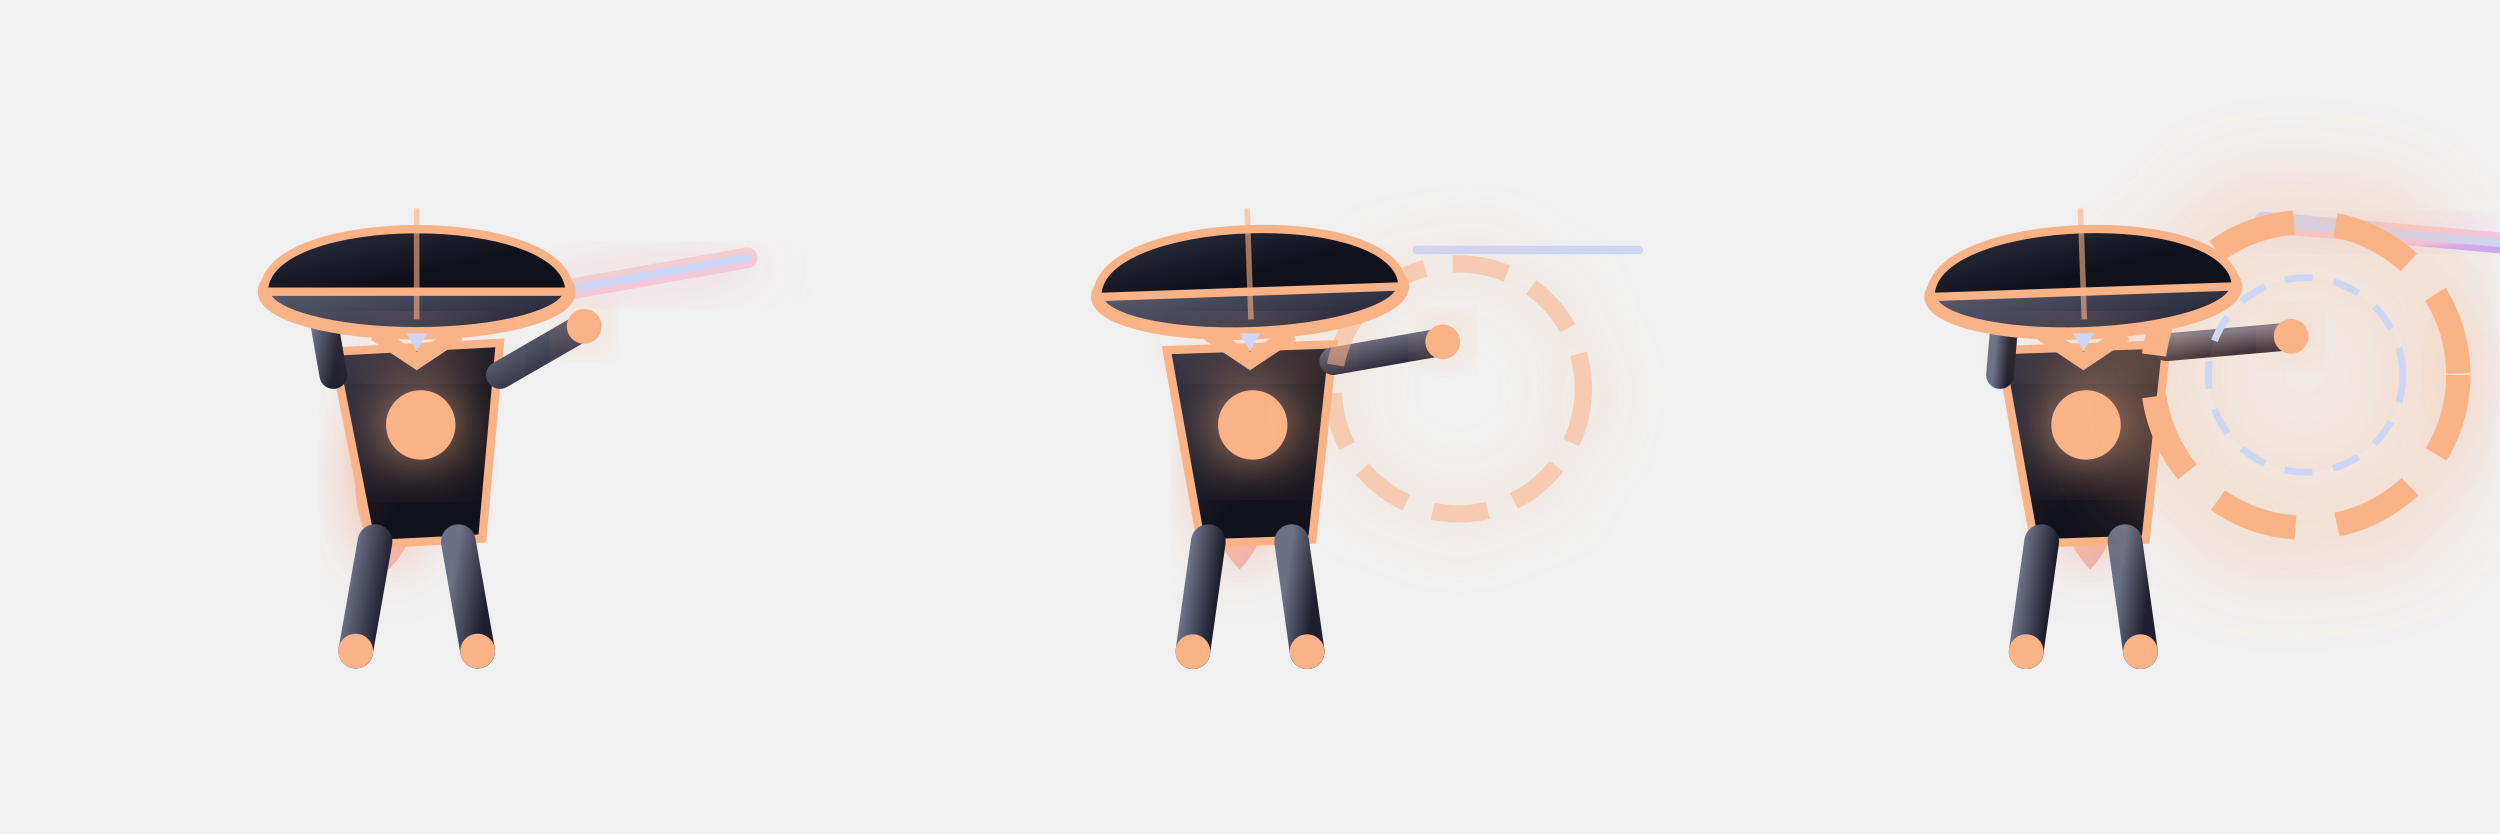
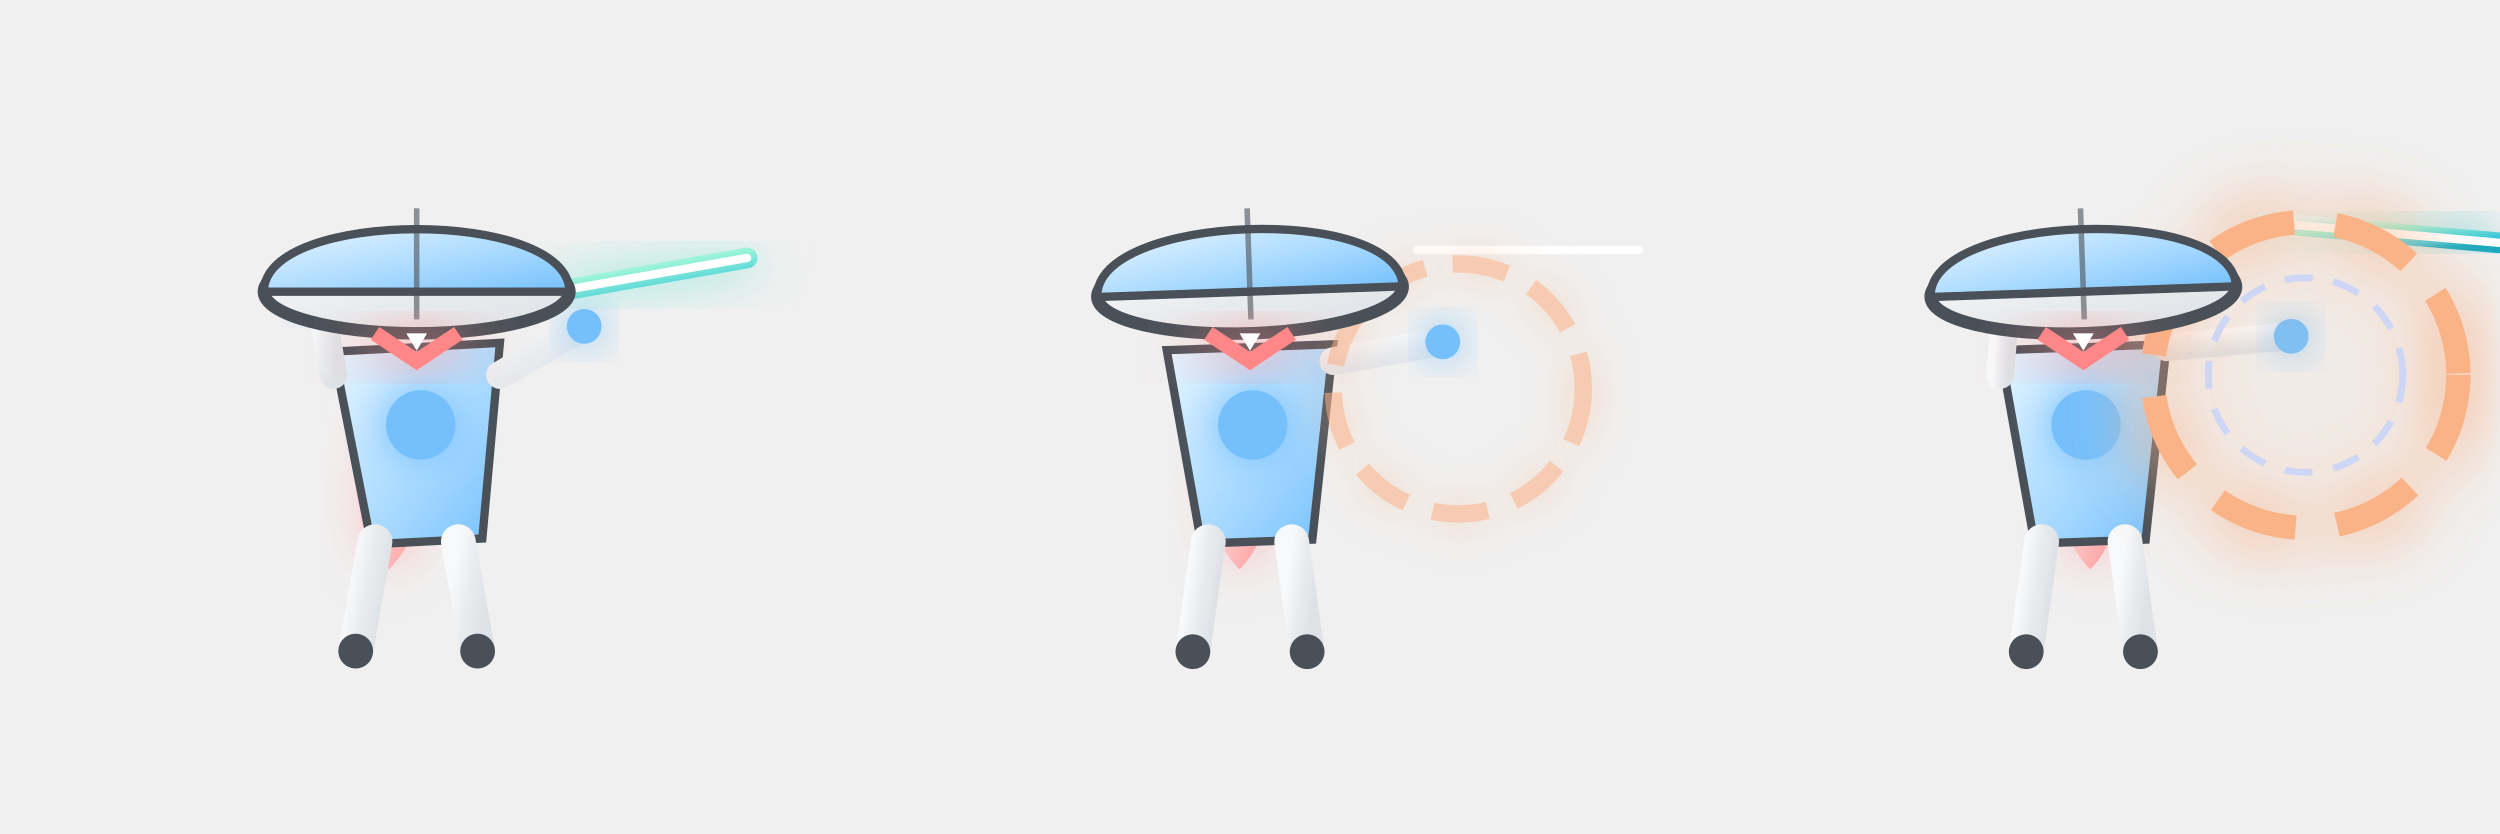
<svg xmlns="http://www.w3.org/2000/svg" viewBox="0 0 360 120" width="360" height="120">
  <defs>
    <filter id="goldGlow" x="-50%" y="-50%" width="200%" height="200%">
-       <feGaussianBlur stdDeviation="4.5" result="blur" />
+       <feGaussianBlur stdDeviation="3" result="blur" />
      <feMerge>
        <feMergeNode in="blur" />
        <feMergeNode in="SourceGraphic" />
      </feMerge>
    </filter>
    <filter id="heavyGoldGlow" x="-80%" y="-80%" width="260%" height="260%">
-       <feGaussianBlur stdDeviation="7" result="blur1" />
-       <feGaussianBlur stdDeviation="2.5" result="blur2" />
+       <feGaussianBlur stdDeviation="5" result="blur1" />
+       <feGaussianBlur stdDeviation="1.5" result="blur2" />
      <feMerge>
        <feMergeNode in="blur1" />
        <feMergeNode in="blur2" />
        <feMergeNode in="SourceGraphic" />
      </feMerge>
    </filter>
    <filter id="sakuraGlow" x="-50%" y="-50%" width="200%" height="200%">
-       <feGaussianBlur stdDeviation="4" result="blur" />
+       <feGaussianBlur stdDeviation="3.5" result="blur" />
      <feMerge>
        <feMergeNode in="blur" />
        <feMergeNode in="SourceGraphic" />
      </feMerge>
    </filter>
    <filter id="inkMisty" x="-30%" y="-30%" width="160%" height="160%">
-       <feGaussianBlur stdDeviation="1.8" />
+       <feGaussianBlur stdDeviation="1.5" />
    </filter>
    <filter id="redGlow" x="-40%" y="-40%" width="180%" height="180%">
-       <feGaussianBlur stdDeviation="3.5" result="blur" />
+       <feGaussianBlur stdDeviation="3" result="blur" />
      <feMerge>
        <feMergeNode in="blur" />
        <feMergeNode in="SourceGraphic" />
      </feMerge>
    </filter>
    <linearGradient id="inkWashGrad" x1="0%" y1="0%" x2="100%" y2="100%">
-       <stop offset="0%" stop-color="#313244" />
-       <stop offset="60%" stop-color="#11111b" />
-       <stop offset="100%" stop-color="#11111b" />
+       <stop offset="0%" stop-color="#e7f5ff" />
+       <stop offset="60%" stop-color="#a5d8ff" />
+       <stop offset="100%" stop-color="#74c0fc" />
    </linearGradient>
    <linearGradient id="inkWashLight" x1="0%" y1="0%" x2="100%" y2="100%">
-       <stop offset="0%" stop-color="#6c7086" />
-       <stop offset="50%" stop-color="#45475a" />
-       <stop offset="100%" stop-color="#1e1e2e" />
+       <stop offset="0%" stop-color="#f8f9fa" />
+       <stop offset="50%" stop-color="#e9ecef" />
+       <stop offset="100%" stop-color="#dee2e6" />
    </linearGradient>
    <linearGradient id="spiritGold" x1="0%" y1="0%" x2="100%" y2="0%">
-       <stop offset="0%" stop-color="#cdd6f4" />
-       <stop offset="35%" stop-color="#f9e2af" />
-       <stop offset="75%" stop-color="#fab387" />
-       <stop offset="100%" stop-color="#fab387" />
+       <stop offset="0%" stop-color="#fff9db" />
+       <stop offset="35%" stop-color="#ffe066" />
+       <stop offset="75%" stop-color="#ffd43b" />
+       <stop offset="100%" stop-color="#fab005" />
    </linearGradient>
    <linearGradient id="sacredMaple" x1="0%" y1="0%" x2="100%" y2="100%">
-       <stop offset="0%" stop-color="#f38ba8" />
-       <stop offset="50%" stop-color="#fab387" />
-       <stop offset="100%" stop-color="#eba0ac" />
+       <stop offset="0%" stop-color="#fff5f5" />
+       <stop offset="50%" stop-color="#ffc9c9" />
+       <stop offset="100%" stop-color="#ff8787" />
    </linearGradient>
    <linearGradient id="sakuraBlade" x1="0%" y1="0%" x2="100%" y2="100%">
-       <stop offset="0%" stop-color="#cdd6f4" />
-       <stop offset="40%" stop-color="#f2cdcd" />
-       <stop offset="85%" stop-color="#f5c2e7" />
-       <stop offset="100%" stop-color="#cba6f7" />
+       <stop offset="0%" stop-color="#e3fafc" />
+       <stop offset="40%" stop-color="#96f2d7" />
+       <stop offset="85%" stop-color="#3bc9db" />
+       <stop offset="100%" stop-color="#15aabf" />
    </linearGradient>
    <linearGradient id="crimsonGaze" x1="0%" y1="0%" x2="100%" y2="100%">
-       <stop offset="0%" stop-color="#f38ba8" />
-       <stop offset="60%" stop-color="#eba0ac" />
-       <stop offset="100%" stop-color="#1e1e2e" />
+       <stop offset="0%" stop-color="#ff8787" />
+       <stop offset="60%" stop-color="#ff6b6b" />
+       <stop offset="100%" stop-color="#495057" />
    </linearGradient>
  </defs>
  <g transform="translate(0, 0)">
    <clipPath id="frame0">
      <rect x="0" y="0" width="120" height="120" />
    </clipPath>
    <g clip-path="url(#frame0)">
      <path d="M 56.6 52 C 48 67 51 77 56 82 C 64 74 62.6 56 56.6 52" fill="url(#sacredMaple)" opacity="0.85" filter="url(#sakuraGlow)" />
      <g transform="rotate(-3 60 50)">
-         <path d="M 48 50 L 72 50 L 68 78 L 52 78 Z" fill="url(#inkWashGrad)" stroke="#fab387" stroke-width="1.2" />
-         <circle cx="60" cy="61.2" r="5" fill="#fab387" filter="url(#goldGlow)" />
+         <path d="M 48 50 L 72 50 L 68 78 L 52 78 Z" fill="url(#inkWashGrad)" stroke="#495057" stroke-width="1.2" />
+         <circle cx="60" cy="61.2" r="5" fill="#74c0fc" filter="url(#goldGlow)" />
      </g>
      <line x1="54" y1="78" x2="51.222" y2="93.757" stroke="url(#inkWashLight)" stroke-width="5" stroke-linecap="round" />
      <line x1="66" y1="78" x2="68.778" y2="93.757" stroke="url(#inkWashLight)" stroke-width="5" stroke-linecap="round" />
-       <circle cx="51.222" cy="93.757" r="2.5" fill="#fab387" />
-       <circle cx="68.778" cy="93.757" r="2.5" fill="#fab387" />
+       <circle cx="51.222" cy="93.757" r="2.5" fill="#495057" />
+       <circle cx="68.778" cy="93.757" r="2.5" fill="#495057" />
      <line x1="48" y1="54" x2="45.916" y2="42.182" stroke="url(#inkWashLight)" stroke-width="4" stroke-linecap="round" />
-       <circle cx="45.916" cy="42.182" r="2.5" fill="#fab387" filter="url(#goldGlow)" />
+       <circle cx="45.916" cy="42.182" r="2.5" fill="#74c0fc" filter="url(#goldGlow)" />
      <line x1="72" y1="54" x2="84.124" y2="47" stroke="url(#inkWashLight)" stroke-width="4" stroke-linecap="round" />
-       <circle cx="84.124" cy="47" r="2.5" fill="#fab387" filter="url(#goldGlow)" />
+       <circle cx="84.124" cy="47" r="2.5" fill="#74c0fc" filter="url(#goldGlow)" />
      <line x1="80" y1="42" x2="107.575" y2="37.138" stroke="url(#sakuraBlade)" stroke-width="3" stroke-linecap="round" filter="url(#sakuraGlow)" />
-       <line x1="80" y1="42" x2="107.575" y2="37.138" stroke="#cdd6f4" stroke-width="1.2" stroke-linecap="round" />
+       <line x1="80" y1="42" x2="107.575" y2="37.138" stroke="#ffffff" stroke-width="1.2" stroke-linecap="round" />
      <g transform="rotate(0 60 42)">
-         <ellipse cx="60" cy="42" rx="22" ry="6" fill="url(#inkWashLight)" stroke="#fab387" stroke-width="1.8" />
-         <path d="M 38 42 C 38 30 82 30 82 42 Z" fill="url(#inkWashGrad)" stroke="#fab387" stroke-width="1.2" />
-         <line x1="60" y1="30" x2="60" y2="46" stroke="#fab387" stroke-width="0.8" opacity="0.6" />
+         <ellipse cx="60" cy="42" rx="22" ry="6" fill="url(#inkWashLight)" stroke="#495057" stroke-width="1.8" />
+         <path d="M 38 42 C 38 30 82 30 82 42 Z" fill="url(#inkWashGrad)" stroke="#495057" stroke-width="1.2" />
+         <line x1="60" y1="30" x2="60" y2="46" stroke="#495057" stroke-width="0.8" opacity="0.6" />
      </g>
-       <path d="M 54 48 L 60 52 L 66 48" fill="none" stroke="#fab387" stroke-width="2.2" filter="url(#heavyGoldGlow)" />
-       <polygon points="58.5,48 60,50.5 61.5,48" fill="#cdd6f4" />
+       <path d="M 54 48 L 60 52 L 66 48" fill="none" stroke="#ff8787" stroke-width="2.2" filter="url(#heavyGoldGlow)" />
+       <polygon points="58.5,48 60,50.5 61.5,48" fill="#ffffff" />
    </g>
  </g>
  <g transform="translate(120, 0)">
    <clipPath id="frame1">
      <rect x="0" y="0" width="120" height="120" />
    </clipPath>
    <g clip-path="url(#frame1)">
      <path d="M 56.9 52 C 51 67 53.5 77 58.5 82 C 66.5 74 62.9 56 56.9 52" fill="url(#sacredMaple)" opacity="0.85" filter="url(#sakuraGlow)" />
      <g transform="rotate(-2 60 50)">
-         <path d="M 48 50 L 72 50 L 68 78 L 52 78 Z" fill="url(#inkWashGrad)" stroke="#fab387" stroke-width="1.2" />
-         <circle cx="60" cy="61.2" r="5" fill="#fab387" filter="url(#goldGlow)" />
+         <path d="M 48 50 L 72 50 L 68 78 L 52 78 Z" fill="url(#inkWashGrad)" stroke="#495057" stroke-width="1.2" />
+         <circle cx="60" cy="61.2" r="5" fill="#74c0fc" filter="url(#goldGlow)" />
      </g>
      <line x1="54" y1="78" x2="51.773" y2="93.844" stroke="url(#inkWashLight)" stroke-width="5" stroke-linecap="round" />
      <line x1="66" y1="78" x2="68.227" y2="93.844" stroke="url(#inkWashLight)" stroke-width="5" stroke-linecap="round" />
-       <circle cx="51.773" cy="93.844" r="2.5" fill="#fab387" />
-       <circle cx="68.227" cy="93.844" r="2.5" fill="#fab387" />
+       <circle cx="51.773" cy="93.844" r="2.5" fill="#495057" />
+       <circle cx="68.227" cy="93.844" r="2.5" fill="#495057" />
      <line x1="48" y1="54" x2="48" y2="42" stroke="url(#inkWashLight)" stroke-width="4" stroke-linecap="round" />
-       <circle cx="48" cy="42" r="2.5" fill="#fab387" filter="url(#goldGlow)" />
+       <circle cx="48" cy="42" r="2.5" fill="#74c0fc" filter="url(#goldGlow)" />
      <line x1="72" y1="52" x2="87.757" y2="49.222" stroke="url(#inkWashLight)" stroke-width="4" stroke-linecap="round" />
-       <circle cx="87.757" cy="49.222" r="2.5" fill="#fab387" filter="url(#goldGlow)" />
+       <circle cx="87.757" cy="49.222" r="2.5" fill="#74c0fc" filter="url(#goldGlow)" />
      <line x1="84" y1="36" x2="116" y2="36" stroke="url(#sakuraBlade)" stroke-width="3" stroke-linecap="round" filter="url(#sakuraGlow)" />
-       <line x1="84" y1="36" x2="116" y2="36" stroke="#cdd6f4" stroke-width="1.2" stroke-linecap="round" />
+       <line x1="84" y1="36" x2="116" y2="36" stroke="#ffffff" stroke-width="1.2" stroke-linecap="round" />
      <circle cx="90" cy="56" r="18" fill="none" stroke="#fab387" stroke-width="2.5" stroke-dasharray="8 4" opacity="0.6" filter="url(#goldGlow)" />
      <g transform="rotate(-2 60 42)">
-         <ellipse cx="60" cy="42" rx="22" ry="6" fill="url(#inkWashLight)" stroke="#fab387" stroke-width="1.8" />
-         <path d="M 38 42 C 38 30 82 30 82 42 Z" fill="url(#inkWashGrad)" stroke="#fab387" stroke-width="1.2" />
-         <line x1="60" y1="30" x2="60" y2="46" stroke="#fab387" stroke-width="0.8" opacity="0.6" />
+         <ellipse cx="60" cy="42" rx="22" ry="6" fill="url(#inkWashLight)" stroke="#495057" stroke-width="1.8" />
+         <path d="M 38 42 C 38 30 82 30 82 42 Z" fill="url(#inkWashGrad)" stroke="#495057" stroke-width="1.2" />
+         <line x1="60" y1="30" x2="60" y2="46" stroke="#495057" stroke-width="0.8" opacity="0.6" />
      </g>
-       <path d="M 54 48 L 60 52 L 66 48" fill="none" stroke="#fab387" stroke-width="2.2" filter="url(#heavyGoldGlow)" />
-       <polygon points="58.5,48 60,50.5 61.5,48" fill="#cdd6f4" />
+       <path d="M 54 48 L 60 52 L 66 48" fill="none" stroke="#ff8787" stroke-width="2.2" filter="url(#heavyGoldGlow)" />
+       <polygon points="58.5,48 60,50.5 61.5,48" fill="#ffffff" />
    </g>
  </g>
  <g transform="translate(240, 0)">
    <clipPath id="frame2">
      <rect x="0" y="0" width="120" height="120" />
    </clipPath>
    <g clip-path="url(#frame2)">
      <path d="M 57.2 52 C 54 67 56 77 61 82 C 69 74 63.2 56 57.2 52" fill="url(#sacredMaple)" opacity="0.85" filter="url(#sakuraGlow)" />
      <g transform="rotate(-2 60 50)">
-         <path d="M 48 50 L 72 50 L 68 78 L 52 78 Z" fill="url(#inkWashGrad)" stroke="#fab387" stroke-width="1.2" />
-         <circle cx="60" cy="61.2" r="5" fill="#fab387" filter="url(#goldGlow)" />
+         <path d="M 48 50 L 72 50 L 68 78 L 52 78 Z" fill="url(#inkWashGrad)" stroke="#495057" stroke-width="1.2" />
+         <circle cx="60" cy="61.2" r="5" fill="#74c0fc" filter="url(#goldGlow)" />
      </g>
      <line x1="54" y1="78" x2="51.773" y2="93.844" stroke="url(#inkWashLight)" stroke-width="5" stroke-linecap="round" />
      <line x1="66" y1="78" x2="68.227" y2="93.844" stroke="url(#inkWashLight)" stroke-width="5" stroke-linecap="round" />
-       <circle cx="51.773" cy="93.844" r="2.5" fill="#fab387" />
-       <circle cx="68.227" cy="93.844" r="2.5" fill="#fab387" />
+       <circle cx="51.773" cy="93.844" r="2.5" fill="#495057" />
+       <circle cx="68.227" cy="93.844" r="2.5" fill="#495057" />
      <line x1="48" y1="54" x2="49.046" y2="42.046" stroke="url(#inkWashLight)" stroke-width="4" stroke-linecap="round" />
-       <circle cx="49.046" cy="42.046" r="2.5" fill="#fab387" filter="url(#goldGlow)" />
+       <circle cx="49.046" cy="42.046" r="2.5" fill="#74c0fc" filter="url(#goldGlow)" />
      <line x1="72" y1="50" x2="89.932" y2="48.431" stroke="url(#inkWashLight)" stroke-width="4" stroke-linecap="round" />
-       <circle cx="89.932" cy="48.431" r="2.5" fill="#fab387" filter="url(#goldGlow)" />
+       <circle cx="89.932" cy="48.431" r="2.5" fill="#74c0fc" filter="url(#goldGlow)" />
      <line x1="86" y1="32" x2="119.871" y2="34.963" stroke="url(#sakuraBlade)" stroke-width="3" stroke-linecap="round" filter="url(#sakuraGlow)" />
-       <line x1="86" y1="32" x2="119.871" y2="34.963" stroke="#cdd6f4" stroke-width="1.2" stroke-linecap="round" />
+       <line x1="86" y1="32" x2="119.871" y2="34.963" stroke="#ffffff" stroke-width="1.2" stroke-linecap="round" />
      <circle cx="92" cy="54" r="22" fill="none" stroke="#fab387" stroke-width="3.5" stroke-dasharray="12 6" filter="url(#heavyGoldGlow)" />
      <circle cx="92" cy="54" r="14" fill="rgba(250,179,135,0.08)" stroke="#cdd6f4" stroke-width="1" stroke-dasharray="4 3" />
      <g transform="rotate(-2 60 42)">
-         <ellipse cx="60" cy="42" rx="22" ry="6" fill="url(#inkWashLight)" stroke="#fab387" stroke-width="1.8" />
-         <path d="M 38 42 C 38 30 82 30 82 42 Z" fill="url(#inkWashGrad)" stroke="#fab387" stroke-width="1.2" />
-         <line x1="60" y1="30" x2="60" y2="46" stroke="#fab387" stroke-width="0.8" opacity="0.6" />
+         <ellipse cx="60" cy="42" rx="22" ry="6" fill="url(#inkWashLight)" stroke="#495057" stroke-width="1.8" />
+         <path d="M 38 42 C 38 30 82 30 82 42 Z" fill="url(#inkWashGrad)" stroke="#495057" stroke-width="1.2" />
+         <line x1="60" y1="30" x2="60" y2="46" stroke="#495057" stroke-width="0.8" opacity="0.6" />
      </g>
-       <path d="M 54 48 L 60 52 L 66 48" fill="none" stroke="#fab387" stroke-width="2.2" filter="url(#heavyGoldGlow)" />
-       <polygon points="58.5,48 60,50.5 61.5,48" fill="#cdd6f4" />
+       <path d="M 54 48 L 60 52 L 66 48" fill="none" stroke="#ff8787" stroke-width="2.2" filter="url(#heavyGoldGlow)" />
+       <polygon points="58.5,48 60,50.5 61.5,48" fill="#ffffff" />
    </g>
  </g>
</svg>
